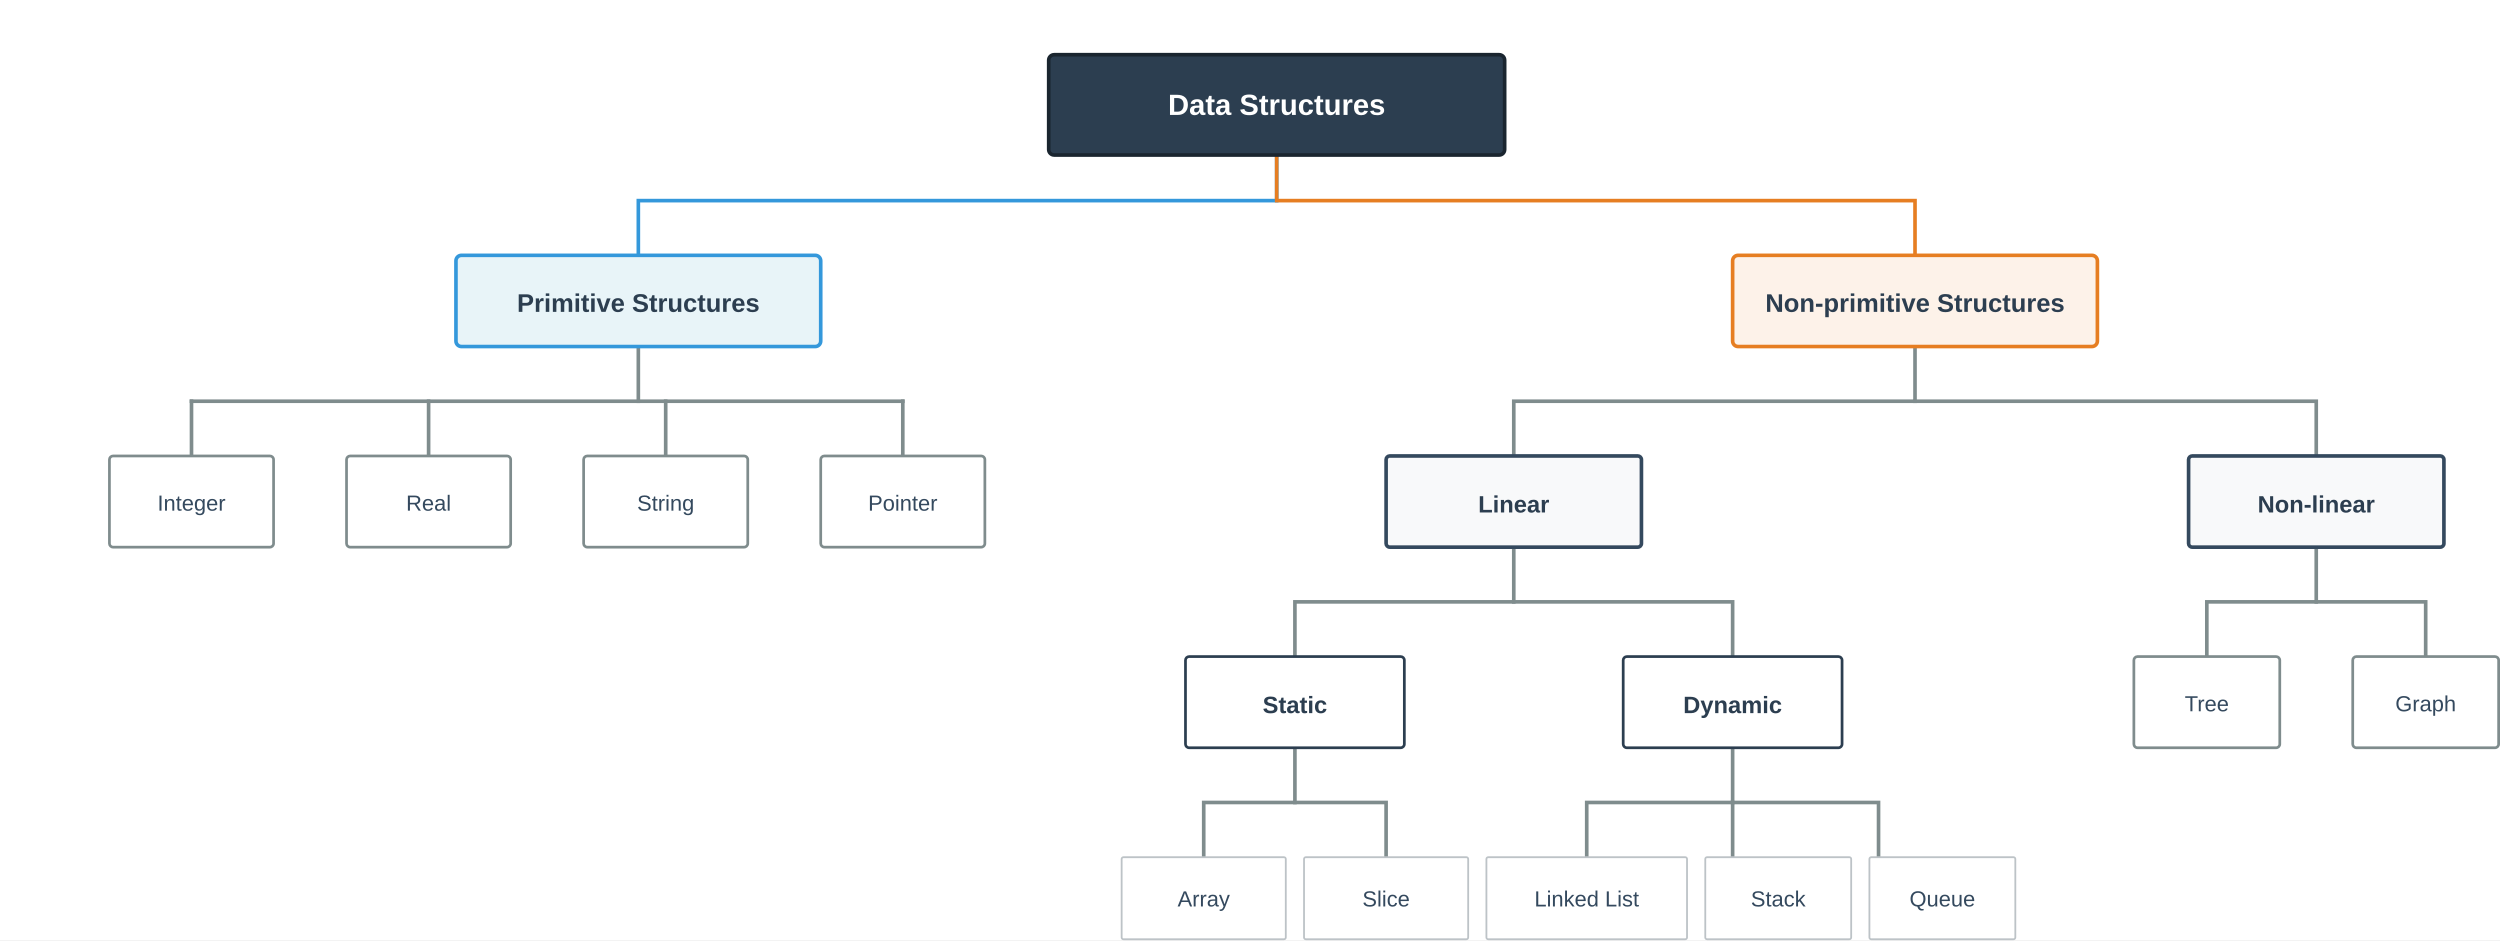
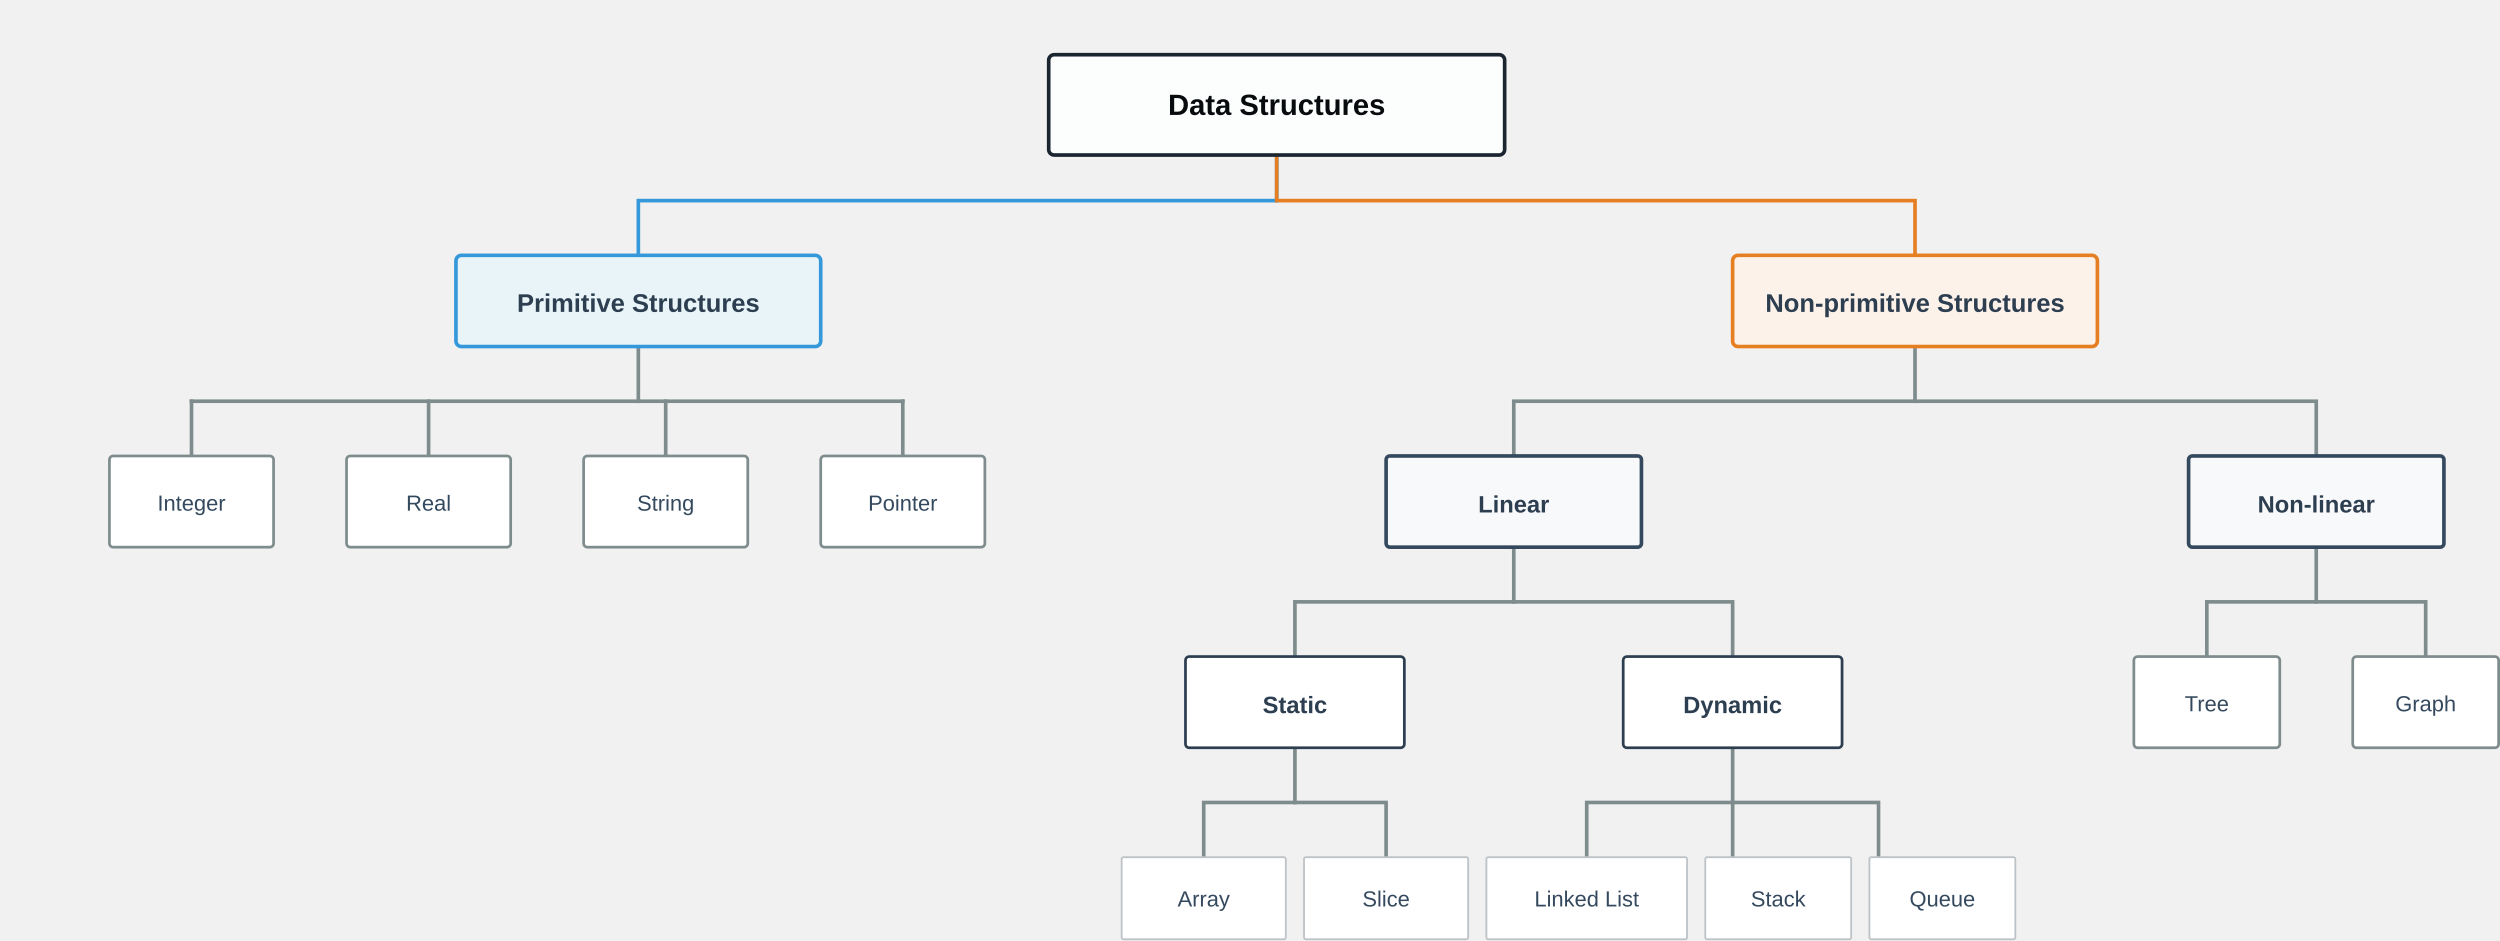
<svg xmlns="http://www.w3.org/2000/svg" xmlns:xlink="http://www.w3.org/1999/xlink" version="1.1" width="1370.75" height="515.5" viewBox="-0.5 -0.5 1370.75 515.5" content="&lt;mxfile host=&quot;Electron&quot; scale=&quot;1&quot; border=&quot;20&quot; agent=&quot;Mozilla/5.0 (X11; Linux x86_64) AppleWebKit/537.36 (KHTML, like Gecko) draw.io/28.2.5 Chrome/138.0.72.251 Electron/37.6.1 Safari/537.36&quot; version=&quot;28.2.5&quot;&gt;&#10;  &lt;diagram name=&quot;Page-1&quot; id=&quot;tkFdxLhWdL0YeBPc2Qfr&quot;&gt;&#10;    &lt;mxGraphModel dx=&quot;1412&quot; dy=&quot;970&quot; grid=&quot;1&quot; gridSize=&quot;10&quot; guides=&quot;1&quot; tooltips=&quot;1&quot; connect=&quot;1&quot; arrows=&quot;1&quot; fold=&quot;1&quot; page=&quot;1&quot; pageScale=&quot;1&quot; pageWidth=&quot;850&quot; pageHeight=&quot;1100&quot; math=&quot;0&quot; shadow=&quot;0&quot;&gt;&#10;      &lt;root&gt;&#10;        &lt;mxCell id=&quot;0&quot; /&gt;&#10;        &lt;mxCell id=&quot;1&quot; parent=&quot;0&quot; /&gt;&#10;        &lt;mxCell id=&quot;ChPY7ko9XQGG49CnnJZd-1&quot; value=&quot;15&quot; style=&quot;ellipse;whiteSpace=wrap;html=1;aspect=fixed;fontSize=21;&quot; parent=&quot;1&quot; vertex=&quot;1&quot;&gt;&#10;          &lt;mxGeometry x=&quot;230&quot; y=&quot;460&quot; width=&quot;40&quot; height=&quot;40&quot; as=&quot;geometry&quot; /&gt;&#10;        &lt;/mxCell&gt;&#10;        &lt;mxCell id=&quot;ChPY7ko9XQGG49CnnJZd-2&quot; value=&quot;25&quot; style=&quot;ellipse;whiteSpace=wrap;html=1;aspect=fixed;fontSize=21;&quot; parent=&quot;1&quot; vertex=&quot;1&quot;&gt;&#10;          &lt;mxGeometry x=&quot;270&quot; y=&quot;390&quot; width=&quot;40&quot; height=&quot;40&quot; as=&quot;geometry&quot; /&gt;&#10;        &lt;/mxCell&gt;&#10;        &lt;mxCell id=&quot;ChPY7ko9XQGG49CnnJZd-3&quot; value=&quot;47&quot; style=&quot;ellipse;whiteSpace=wrap;html=1;aspect=fixed;fontSize=21;&quot; parent=&quot;1&quot; vertex=&quot;1&quot;&gt;&#10;          &lt;mxGeometry x=&quot;410&quot; y=&quot;420&quot; width=&quot;40&quot; height=&quot;40&quot; as=&quot;geometry&quot; /&gt;&#10;        &lt;/mxCell&gt;&#10;        &lt;mxCell id=&quot;ChPY7ko9XQGG49CnnJZd-4&quot; value=&quot;38&quot; style=&quot;ellipse;whiteSpace=wrap;html=1;aspect=fixed;fontSize=21;&quot; parent=&quot;1&quot; vertex=&quot;1&quot;&gt;&#10;          &lt;mxGeometry x=&quot;350&quot; y=&quot;330&quot; width=&quot;40&quot; height=&quot;40&quot; as=&quot;geometry&quot; /&gt;&#10;        &lt;/mxCell&gt;&#10;        &lt;mxCell id=&quot;ChPY7ko9XQGG49CnnJZd-5&quot; value=&quot;56&quot; style=&quot;ellipse;whiteSpace=wrap;html=1;aspect=fixed;fontSize=21;&quot; parent=&quot;1&quot; vertex=&quot;1&quot;&gt;&#10;          &lt;mxGeometry x=&quot;450&quot; y=&quot;260&quot; width=&quot;40&quot; height=&quot;40&quot; as=&quot;geometry&quot; /&gt;&#10;        &lt;/mxCell&gt;&#10;        &lt;mxCell id=&quot;ChPY7ko9XQGG49CnnJZd-6&quot; value=&quot;73&quot; style=&quot;ellipse;whiteSpace=wrap;html=1;aspect=fixed;fontSize=21;&quot; parent=&quot;1&quot; vertex=&quot;1&quot;&gt;&#10;          &lt;mxGeometry x=&quot;540&quot; y=&quot;330&quot; width=&quot;40&quot; height=&quot;40&quot; as=&quot;geometry&quot; /&gt;&#10;        &lt;/mxCell&gt;&#10;        &lt;mxCell id=&quot;ChPY7ko9XQGG49CnnJZd-7&quot; value=&quot;31&quot; style=&quot;ellipse;whiteSpace=wrap;html=1;aspect=fixed;fontSize=21;&quot; parent=&quot;1&quot; vertex=&quot;1&quot;&gt;&#10;          &lt;mxGeometry x=&quot;310&quot; y=&quot;460&quot; width=&quot;40&quot; height=&quot;40&quot; as=&quot;geometry&quot; /&gt;&#10;        &lt;/mxCell&gt;&#10;        &lt;mxCell id=&quot;ChPY7ko9XQGG49CnnJZd-8&quot; value=&quot;&quot; style=&quot;endArrow=classic;html=1;rounded=0;entryX=1.05;entryY=0.35;entryDx=0;entryDy=0;entryPerimeter=0;exitX=0;exitY=1;exitDx=0;exitDy=0;strokeWidth=2;&quot; parent=&quot;1&quot; edge=&quot;1&quot;&gt;&#10;          &lt;mxGeometry width=&quot;50&quot; height=&quot;50&quot; relative=&quot;1&quot; as=&quot;geometry&quot;&gt;&#10;            &lt;mxPoint x=&quot;453.858&quot; y=&quot;292.142&quot; as=&quot;sourcePoint&quot; /&gt;&#10;            &lt;mxPoint x=&quot;390&quot; y=&quot;342&quot; as=&quot;targetPoint&quot; /&gt;&#10;          &lt;/mxGeometry&gt;&#10;        &lt;/mxCell&gt;&#10;        &lt;mxCell id=&quot;ChPY7ko9XQGG49CnnJZd-9&quot; value=&quot;&quot; style=&quot;endArrow=classic;html=1;rounded=0;entryX=1.05;entryY=0.35;entryDx=0;entryDy=0;entryPerimeter=0;exitX=0;exitY=1;exitDx=0;exitDy=0;strokeWidth=2;&quot; parent=&quot;1&quot; edge=&quot;1&quot;&gt;&#10;          &lt;mxGeometry width=&quot;50&quot; height=&quot;50&quot; relative=&quot;1&quot; as=&quot;geometry&quot;&gt;&#10;            &lt;mxPoint x=&quot;356.858&quot; y=&quot;363.142&quot; as=&quot;sourcePoint&quot; /&gt;&#10;            &lt;mxPoint x=&quot;306&quot; y=&quot;401.858&quot; as=&quot;targetPoint&quot; /&gt;&#10;          &lt;/mxGeometry&gt;&#10;        &lt;/mxCell&gt;&#10;        &lt;mxCell id=&quot;ChPY7ko9XQGG49CnnJZd-10&quot; value=&quot;&quot; style=&quot;endArrow=classic;html=1;rounded=0;entryX=1;entryY=0;entryDx=0;entryDy=0;exitX=0.3;exitY=1.05;exitDx=0;exitDy=0;exitPerimeter=0;strokeWidth=2;&quot; parent=&quot;1&quot; edge=&quot;1&quot;&gt;&#10;          &lt;mxGeometry width=&quot;50&quot; height=&quot;50&quot; relative=&quot;1&quot; as=&quot;geometry&quot;&gt;&#10;            &lt;mxPoint x=&quot;280&quot; y=&quot;432&quot; as=&quot;sourcePoint&quot; /&gt;&#10;            &lt;mxPoint x=&quot;262.142&quot; y=&quot;465.858&quot; as=&quot;targetPoint&quot; /&gt;&#10;          &lt;/mxGeometry&gt;&#10;        &lt;/mxCell&gt;&#10;        &lt;mxCell id=&quot;ChPY7ko9XQGG49CnnJZd-11&quot; value=&quot;&quot; style=&quot;endArrow=classic;html=1;rounded=0;entryX=0;entryY=0;entryDx=0;entryDy=0;exitX=0.3;exitY=1.05;exitDx=0;exitDy=0;exitPerimeter=0;strokeWidth=2;&quot; parent=&quot;1&quot; edge=&quot;1&quot;&gt;&#10;          &lt;mxGeometry width=&quot;50&quot; height=&quot;50&quot; relative=&quot;1&quot; as=&quot;geometry&quot;&gt;&#10;            &lt;mxPoint x=&quot;302&quot; y=&quot;430&quot; as=&quot;sourcePoint&quot; /&gt;&#10;            &lt;mxPoint x=&quot;317.858&quot; y=&quot;465.858&quot; as=&quot;targetPoint&quot; /&gt;&#10;          &lt;/mxGeometry&gt;&#10;        &lt;/mxCell&gt;&#10;        &lt;mxCell id=&quot;ChPY7ko9XQGG49CnnJZd-12&quot; value=&quot;&quot; style=&quot;endArrow=classic;html=1;rounded=0;exitX=0.775;exitY=1.05;exitDx=0;exitDy=0;exitPerimeter=0;entryX=0;entryY=0;entryDx=0;entryDy=0;strokeWidth=2;&quot; parent=&quot;1&quot; source=&quot;ChPY7ko9XQGG49CnnJZd-4&quot; target=&quot;ChPY7ko9XQGG49CnnJZd-3&quot; edge=&quot;1&quot;&gt;&#10;          &lt;mxGeometry width=&quot;50&quot; height=&quot;50&quot; relative=&quot;1&quot; as=&quot;geometry&quot;&gt;&#10;            &lt;mxPoint x=&quot;400&quot; y=&quot;490&quot; as=&quot;sourcePoint&quot; /&gt;&#10;            &lt;mxPoint x=&quot;450&quot; y=&quot;440&quot; as=&quot;targetPoint&quot; /&gt;&#10;          &lt;/mxGeometry&gt;&#10;        &lt;/mxCell&gt;&#10;        &lt;mxCell id=&quot;ChPY7ko9XQGG49CnnJZd-13&quot; value=&quot;&quot; style=&quot;endArrow=classic;html=1;rounded=0;exitX=1;exitY=1;exitDx=0;exitDy=0;entryX=0;entryY=0;entryDx=0;entryDy=0;strokeWidth=2;&quot; parent=&quot;1&quot; source=&quot;ChPY7ko9XQGG49CnnJZd-5&quot; target=&quot;ChPY7ko9XQGG49CnnJZd-6&quot; edge=&quot;1&quot;&gt;&#10;          &lt;mxGeometry width=&quot;50&quot; height=&quot;50&quot; relative=&quot;1&quot; as=&quot;geometry&quot;&gt;&#10;            &lt;mxPoint x=&quot;400&quot; y=&quot;490&quot; as=&quot;sourcePoint&quot; /&gt;&#10;            &lt;mxPoint x=&quot;550&quot; y=&quot;340&quot; as=&quot;targetPoint&quot; /&gt;&#10;          &lt;/mxGeometry&gt;&#10;        &lt;/mxCell&gt;&#10;        &lt;mxCell id=&quot;ChPY7ko9XQGG49CnnJZd-15&quot; value=&quot;&amp;lt;font style=&amp;quot;font-size: 15px;&amp;quot;&amp;gt;Leaves&amp;lt;/font&amp;gt;&quot; style=&quot;text;html=1;whiteSpace=wrap;strokeColor=none;fillColor=none;align=center;verticalAlign=middle;rounded=0;&quot; parent=&quot;1&quot; vertex=&quot;1&quot;&gt;&#10;          &lt;mxGeometry x=&quot;510&quot; y=&quot;490&quot; width=&quot;60&quot; height=&quot;30&quot; as=&quot;geometry&quot; /&gt;&#10;        &lt;/mxCell&gt;&#10;        &lt;mxCell id=&quot;ChPY7ko9XQGG49CnnJZd-16&quot; value=&quot;&quot; style=&quot;endArrow=classic;html=1;rounded=0;dashed=1;dashPattern=8 4 1 4;fillColor=#6a00ff;strokeColor=light-dark(#000000,#33FF33);&quot; parent=&quot;1&quot; edge=&quot;1&quot;&gt;&#10;          &lt;mxGeometry width=&quot;50&quot; height=&quot;50&quot; relative=&quot;1&quot; as=&quot;geometry&quot;&gt;&#10;            &lt;mxPoint x=&quot;502&quot; y=&quot;495&quot; as=&quot;sourcePoint&quot; /&gt;&#10;            &lt;mxPoint x=&quot;550&quot; y=&quot;380&quot; as=&quot;targetPoint&quot; /&gt;&#10;          &lt;/mxGeometry&gt;&#10;        &lt;/mxCell&gt;&#10;        &lt;mxCell id=&quot;ChPY7ko9XQGG49CnnJZd-17&quot; value=&quot;&quot; style=&quot;endArrow=classic;html=1;rounded=0;dashed=1;dashPattern=8 4 1 4;fillColor=#6a00ff;strokeColor=light-dark(#000000,#33FF33);&quot; parent=&quot;1&quot; edge=&quot;1&quot;&gt;&#10;          &lt;mxGeometry width=&quot;50&quot; height=&quot;50&quot; relative=&quot;1&quot; as=&quot;geometry&quot;&gt;&#10;            &lt;mxPoint x=&quot;500&quot; y=&quot;510&quot; as=&quot;sourcePoint&quot; /&gt;&#10;            &lt;mxPoint x=&quot;360&quot; y=&quot;500&quot; as=&quot;targetPoint&quot; /&gt;&#10;          &lt;/mxGeometry&gt;&#10;        &lt;/mxCell&gt;&#10;        &lt;mxCell id=&quot;ChPY7ko9XQGG49CnnJZd-18&quot; value=&quot;&quot; style=&quot;endArrow=classic;html=1;rounded=0;dashed=1;dashPattern=8 4 1 4;fillColor=#6a00ff;strokeColor=light-dark(#000000,#33FF33);&quot; parent=&quot;1&quot; edge=&quot;1&quot;&gt;&#10;          &lt;mxGeometry width=&quot;50&quot; height=&quot;50&quot; relative=&quot;1&quot; as=&quot;geometry&quot;&gt;&#10;            &lt;mxPoint x=&quot;500&quot; y=&quot;500&quot; as=&quot;sourcePoint&quot; /&gt;&#10;            &lt;mxPoint x=&quot;460&quot; y=&quot;460&quot; as=&quot;targetPoint&quot; /&gt;&#10;          &lt;/mxGeometry&gt;&#10;        &lt;/mxCell&gt;&#10;        &lt;mxCell id=&quot;ChPY7ko9XQGG49CnnJZd-21&quot; value=&quot;&amp;lt;font style=&amp;quot;font-size: 15px;&amp;quot;&amp;gt;Root&amp;lt;/font&amp;gt;&quot; style=&quot;text;html=1;whiteSpace=wrap;strokeColor=none;fillColor=none;align=center;verticalAlign=middle;rounded=0;&quot; parent=&quot;1&quot; vertex=&quot;1&quot;&gt;&#10;          &lt;mxGeometry x=&quot;490&quot; y=&quot;250&quot; width=&quot;60&quot; height=&quot;30&quot; as=&quot;geometry&quot; /&gt;&#10;        &lt;/mxCell&gt;&#10;        &lt;mxCell id=&quot;ChPY7ko9XQGG49CnnJZd-22&quot; value=&quot;&quot; style=&quot;endArrow=classic;html=1;rounded=0;dashed=1;dashPattern=8 8;strokeColor=light-dark(#000000,#FF5990);&quot; parent=&quot;1&quot; edge=&quot;1&quot;&gt;&#10;          &lt;mxGeometry width=&quot;50&quot; height=&quot;50&quot; relative=&quot;1&quot; as=&quot;geometry&quot;&gt;&#10;            &lt;mxPoint x=&quot;480&quot; y=&quot;400&quot; as=&quot;sourcePoint&quot; /&gt;&#10;            &lt;mxPoint x=&quot;400&quot; y=&quot;390&quot; as=&quot;targetPoint&quot; /&gt;&#10;          &lt;/mxGeometry&gt;&#10;        &lt;/mxCell&gt;&#10;        &lt;mxCell id=&quot;ChPY7ko9XQGG49CnnJZd-23&quot; value=&quot;&quot; style=&quot;endArrow=classic;html=1;rounded=0;dashed=1;dashPattern=8 8;strokeColor=light-dark(#000000,#FF5990);&quot; parent=&quot;1&quot; edge=&quot;1&quot;&gt;&#10;          &lt;mxGeometry width=&quot;50&quot; height=&quot;50&quot; relative=&quot;1&quot; as=&quot;geometry&quot;&gt;&#10;            &lt;mxPoint x=&quot;490&quot; y=&quot;390&quot; as=&quot;sourcePoint&quot; /&gt;&#10;            &lt;mxPoint x=&quot;508&quot; y=&quot;322&quot; as=&quot;targetPoint&quot; /&gt;&#10;          &lt;/mxGeometry&gt;&#10;        &lt;/mxCell&gt;&#10;        &lt;mxCell id=&quot;ChPY7ko9XQGG49CnnJZd-24&quot; value=&quot;&amp;lt;font style=&amp;quot;font-size: 15px;&amp;quot;&amp;gt;Edges&amp;lt;/font&amp;gt;&quot; style=&quot;text;whiteSpace=wrap;html=1;&quot; parent=&quot;1&quot; vertex=&quot;1&quot;&gt;&#10;          &lt;mxGeometry x=&quot;485&quot; y=&quot;390&quot; width=&quot;70&quot; height=&quot;50&quot; as=&quot;geometry&quot; /&gt;&#10;        &lt;/mxCell&gt;&#10;        &lt;mxCell id=&quot;ChPY7ko9XQGG49CnnJZd-25&quot; value=&quot;&quot; style=&quot;endArrow=classic;html=1;rounded=0;dashed=1;dashPattern=8 8;strokeColor=light-dark(#000000,#FFFFD6);&quot; parent=&quot;1&quot; edge=&quot;1&quot;&gt;&#10;          &lt;mxGeometry width=&quot;50&quot; height=&quot;50&quot; relative=&quot;1&quot; as=&quot;geometry&quot;&gt;&#10;            &lt;mxPoint x=&quot;360&quot; y=&quot;440&quot; as=&quot;sourcePoint&quot; /&gt;&#10;            &lt;mxPoint x=&quot;310&quot; y=&quot;420&quot; as=&quot;targetPoint&quot; /&gt;&#10;          &lt;/mxGeometry&gt;&#10;        &lt;/mxCell&gt;&#10;        &lt;mxCell id=&quot;ChPY7ko9XQGG49CnnJZd-26&quot; value=&quot;&quot; style=&quot;endArrow=classic;html=1;rounded=0;dashed=1;dashPattern=8 8;strokeColor=light-dark(#000000,#FFFFD6);&quot; parent=&quot;1&quot; edge=&quot;1&quot;&gt;&#10;          &lt;mxGeometry width=&quot;50&quot; height=&quot;50&quot; relative=&quot;1&quot; as=&quot;geometry&quot;&gt;&#10;            &lt;mxPoint x=&quot;360&quot; y=&quot;430&quot; as=&quot;sourcePoint&quot; /&gt;&#10;            &lt;mxPoint x=&quot;370&quot; y=&quot;380&quot; as=&quot;targetPoint&quot; /&gt;&#10;          &lt;/mxGeometry&gt;&#10;        &lt;/mxCell&gt;&#10;        &lt;mxCell id=&quot;ChPY7ko9XQGG49CnnJZd-27&quot; value=&quot;&quot; style=&quot;endArrow=classic;html=1;rounded=0;dashed=1;dashPattern=8 8;entryX=0.98;entryY=0.156;entryDx=0;entryDy=0;entryPerimeter=0;strokeColor=light-dark(#000000,#FFFFD6);&quot; parent=&quot;1&quot; target=&quot;ChPY7ko9XQGG49CnnJZd-7&quot; edge=&quot;1&quot;&gt;&#10;          &lt;mxGeometry width=&quot;50&quot; height=&quot;50&quot; relative=&quot;1&quot; as=&quot;geometry&quot;&gt;&#10;            &lt;mxPoint x=&quot;360&quot; y=&quot;450&quot; as=&quot;sourcePoint&quot; /&gt;&#10;            &lt;mxPoint x=&quot;360&quot; y=&quot;470&quot; as=&quot;targetPoint&quot; /&gt;&#10;          &lt;/mxGeometry&gt;&#10;        &lt;/mxCell&gt;&#10;        &lt;mxCell id=&quot;ChPY7ko9XQGG49CnnJZd-28&quot; value=&quot;&quot; style=&quot;endArrow=classic;html=1;rounded=0;dashed=1;dashPattern=8 8;entryX=0;entryY=0.75;entryDx=0;entryDy=0;entryPerimeter=0;strokeColor=light-dark(#000000,#FFFFD6);&quot; parent=&quot;1&quot; target=&quot;ChPY7ko9XQGG49CnnJZd-3&quot; edge=&quot;1&quot;&gt;&#10;          &lt;mxGeometry width=&quot;50&quot; height=&quot;50&quot; relative=&quot;1&quot; as=&quot;geometry&quot;&gt;&#10;            &lt;mxPoint x=&quot;370&quot; y=&quot;444&quot; as=&quot;sourcePoint&quot; /&gt;&#10;            &lt;mxPoint x=&quot;400&quot; y=&quot;450&quot; as=&quot;targetPoint&quot; /&gt;&#10;          &lt;/mxGeometry&gt;&#10;        &lt;/mxCell&gt;&#10;        &lt;mxCell id=&quot;ChPY7ko9XQGG49CnnJZd-29&quot; value=&quot;&amp;lt;font style=&amp;quot;font-size: 15px;&amp;quot;&amp;gt;Nodes&amp;lt;/font&amp;gt;&quot; style=&quot;text;whiteSpace=wrap;html=1;&quot; parent=&quot;1&quot; vertex=&quot;1&quot;&gt;&#10;          &lt;mxGeometry x=&quot;360&quot; y=&quot;450&quot; width=&quot;70&quot; height=&quot;40&quot; as=&quot;geometry&quot; /&gt;&#10;        &lt;/mxCell&gt;&#10;        &lt;mxCell id=&quot;ChPY7ko9XQGG49CnnJZd-38&quot; value=&quot;&quot; style=&quot;endArrow=none;dashed=1;html=1;rounded=0;strokeColor=light-dark(#000000,#33FF33);&quot; parent=&quot;1&quot; edge=&quot;1&quot;&gt;&#10;          &lt;mxGeometry width=&quot;50&quot; height=&quot;50&quot; relative=&quot;1&quot; as=&quot;geometry&quot;&gt;&#10;            &lt;Array as=&quot;points&quot;&gt;&#10;              &lt;mxPoint x=&quot;250&quot; y=&quot;410&quot; /&gt;&#10;              &lt;mxPoint x=&quot;310&quot; y=&quot;350&quot; /&gt;&#10;              &lt;mxPoint x=&quot;370&quot; y=&quot;310&quot; /&gt;&#10;            &lt;/Array&gt;&#10;            &lt;mxPoint x=&quot;220&quot; y=&quot;470&quot; as=&quot;sourcePoint&quot; /&gt;&#10;            &lt;mxPoint x=&quot;440&quot; y=&quot;280&quot; as=&quot;targetPoint&quot; /&gt;&#10;          &lt;/mxGeometry&gt;&#10;        &lt;/mxCell&gt;&#10;        &lt;mxCell id=&quot;ChPY7ko9XQGG49CnnJZd-39&quot; value=&quot;&amp;lt;font style=&amp;quot;font-size: 13px;&amp;quot;&amp;gt;Path&amp;lt;/font&amp;gt;&quot; style=&quot;text;html=1;whiteSpace=wrap;strokeColor=none;fillColor=none;align=center;verticalAlign=middle;rounded=0;&quot; parent=&quot;1&quot; vertex=&quot;1&quot;&gt;&#10;          &lt;mxGeometry x=&quot;270&quot; y=&quot;320&quot; width=&quot;60&quot; height=&quot;30&quot; as=&quot;geometry&quot; /&gt;&#10;        &lt;/mxCell&gt;&#10;      &lt;/root&gt;&#10;    &lt;/mxGraphModel&gt;&#10;  &lt;/diagram&gt;&#10;&lt;/mxfile&gt;&#10;" id="svg84">
  <defs id="defs1">
    </defs>
  <g id="g83" transform="translate(640,173)">
    <g data-cell-id="0" id="g82">
      <g data-cell-id="1" id="g81">
-         <rect width="100%" height="100%" fill="#ffffff" id="rect1" x="-640.5" y="-173.5" />
+         <rect width="100%" height="100%" fill="#ffffff" id="rect1" x="-640.5" y="-173.5" style="fill:#ffffff;fill-opacity:0.051" />
        <style id="style1">
    .text-base { font-family: 'Arial', sans-serif; text-anchor: middle; }
    .root-t { font-size: 16px; font-weight: bold; fill: #ffffff; }
    .level1-t { font-size: 14px; font-weight: bold; fill: #2c3e50; }
    .level2-t { font-size: 13px; font-weight: bold; fill: #2c3e50; }
    .level3-t { font-size: 12px; fill: #34495e; }
    .ortho-line { stroke: #7f8c8d; stroke-width: 2; fill: none; stroke-linecap: square; }
    .line-prim { stroke: #3498db; stroke-width: 2; fill: none; stroke-linecap: square; }
    .line-nonprim { stroke: #e67e22; stroke-width: 2; fill: none; stroke-linecap: square; }
  </style>
        <path d="m 59.5,-88.5 v 25 h -350 v 30" class="line-prim" id="path1" />
        <path d="m 59.5,-88.5 v 25 h 350 v 30" class="line-nonprim" id="path2" />
        <path d="m -290.5,16.5 v 30" class="ortho-line" id="path3" />
        <path d="m -535.5,46.5 h 390" class="ortho-line" id="path4" />
        <path d="m -535.5,46.5 v 30" class="ortho-line" id="path5" />
        <path d="m -405.5,46.5 v 30" class="ortho-line" id="path6" />
        <path d="m -275.5,46.5 v 30" class="ortho-line" id="path7" />
        <path d="m -145.5,46.5 v 30" class="ortho-line" id="path8" />
        <path d="m 409.5,16.5 v 30 h -220 v 30" class="ortho-line" id="path9" />
        <path d="m 409.5,46.5 h 220 v 30" class="ortho-line" id="path10" />
        <path d="m 189.5,126.5 v 30 h -120 v 30" class="ortho-line" id="path11" />
        <path d="m 189.5,156.5 h 120 v 30" class="ortho-line" id="path12" />
        <path d="m 629.5,126.5 v 30 h -60 v 30" class="ortho-line" id="path13" />
        <path d="m 629.5,156.5 h 60 v 30" class="ortho-line" id="path14" />
        <path d="m 69.5,236.5 v 30 h -50 v 30" class="ortho-line" id="path15" />
        <path d="m 69.5,266.5 h 50 v 30" class="ortho-line" id="path16" />
        <path d="m 309.5,236.5 v 30 h -80 v 30" class="ortho-line" id="path17" />
        <path d="m 309.5,266.5 v 0 30" class="ortho-line" id="path18" />
        <path d="m 309.5,266.5 h 80 v 30" class="ortho-line" id="path19" />
-         <rect x="-65.5" y="-143.5" width="250" height="55" rx="3" fill="#2c3e50" stroke="#1a252f" stroke-width="2" id="rect19" />
-         <text x="59.5" y="-110.5" class="text-base root-t" id="text19">Data Structures</text>
+         <rect x="-65.5" y="-143.5" width="250" height="55" rx="3" fill="#2c3e50" stroke="#1a252f" stroke-width="2" id="rect19" style="fill:#fcfdfd;fill-opacity:1" />
+         <text x="59.5" y="-110.5" class="text-base root-t" id="text19" style="fill:#080b0e;fill-opacity:1">Data Structures</text>
        <rect x="-390.5" y="-33.5" width="200" height="50" rx="3" fill="#e8f4f8" stroke="#3498db" stroke-width="2" id="rect20" />
        <text x="-290.5" y="-2.5" class="text-base level1-t" id="text20">Primitive Structures</text>
        <rect x="309.5" y="-33.5" width="200" height="50" rx="3" fill="#fdf2e9" stroke="#e67e22" stroke-width="2" id="rect21" />
        <text x="409.5" y="-2.5" class="text-base level1-t" id="text21">Non-primitive Structures</text>
        <rect x="-580.5" y="76.5" width="90" height="50" rx="2" fill="#ffffff" stroke="#7f8c8d" stroke-width="1.5" id="rect22" />
        <text x="-535.5" y="106.5" class="text-base level3-t" id="text22">Integer</text>
        <rect x="-450.5" y="76.5" width="90" height="50" rx="2" fill="#ffffff" stroke="#7f8c8d" stroke-width="1.5" id="rect23" />
        <text x="-405.5" y="106.5" class="text-base level3-t" id="text23">Real</text>
        <rect x="-320.5" y="76.5" width="90" height="50" rx="2" fill="#ffffff" stroke="#7f8c8d" stroke-width="1.5" id="rect24" />
        <text x="-275.5" y="106.5" class="text-base level3-t" id="text24">String</text>
        <rect x="-190.5" y="76.5" width="90" height="50" rx="2" fill="#ffffff" stroke="#7f8c8d" stroke-width="1.5" id="rect25" />
        <text x="-145.5" y="106.5" class="text-base level3-t" id="text25">Pointer</text>
        <rect x="119.5" y="76.5" width="140" height="50" rx="2" fill="#f8f9fa" stroke="#34495e" stroke-width="2" id="rect26" />
        <text x="189.5" y="107.5" class="text-base level2-t" id="text26">Linear</text>
        <rect x="559.5" y="76.5" width="140" height="50" rx="2" fill="#f8f9fa" stroke="#34495e" stroke-width="2" id="rect27" />
        <text x="629.5" y="107.5" class="text-base level2-t" id="text27">Non-linear</text>
        <rect x="9.5" y="186.5" width="120" height="50" rx="2" fill="#ffffff" stroke="#2c3e50" stroke-width="1.5" id="rect28" />
        <text x="69.5" y="217.5" class="text-base level2-t" id="text28">Static</text>
        <rect x="249.5" y="186.5" width="120" height="50" rx="2" fill="#ffffff" stroke="#2c3e50" stroke-width="1.5" id="rect29" />
        <text x="309.5" y="217.5" class="text-base level2-t" id="text29">Dynamic</text>
        <rect x="529.5" y="186.5" width="80" height="50" rx="2" fill="#ffffff" stroke="#7f8c8d" stroke-width="1.5" id="rect30" />
        <text x="569.5" y="216.5" class="text-base level3-t" id="text30">Tree</text>
        <rect x="649.5" y="186.5" width="80" height="50" rx="2" fill="#ffffff" stroke="#7f8c8d" stroke-width="1.5" id="rect31" />
        <text x="689.5" y="216.5" class="text-base level3-t" id="text31">Graph</text>
        <rect x="-25.5" y="296.5" width="90" height="45" rx="1" fill="#ffffff" stroke="#bdc3c7" stroke-width="1" id="rect32" />
        <text x="19.5" y="323.5" class="text-base level3-t" id="text32">Array</text>
        <rect x="74.5" y="296.5" width="90" height="45" rx="1" fill="#ffffff" stroke="#bdc3c7" stroke-width="1" id="rect33" />
        <text x="119.5" y="323.5" class="text-base level3-t" id="text33">Slice</text>
        <rect x="174.5" y="296.5" width="110" height="45" rx="1" fill="#ffffff" stroke="#bdc3c7" stroke-width="1" id="rect34" />
        <text x="229.5" y="323.5" class="text-base level3-t" id="text34">Linked List</text>
        <rect x="294.5" y="296.5" width="80" height="45" rx="1" fill="#ffffff" stroke="#bdc3c7" stroke-width="1" id="rect35" />
        <text x="334.5" y="323.5" class="text-base level3-t" id="text35">Stack</text>
        <rect x="384.5" y="296.5" width="80" height="45" rx="1" fill="#ffffff" stroke="#bdc3c7" stroke-width="1" id="rect36" />
        <text x="424.5" y="323.5" class="text-base level3-t" id="text36">Queue</text>
      </g>
    </g>
  </g>
  <switch id="switch84" transform="translate(640,173)">
    <g requiredFeatures="http://www.w3.org/TR/SVG11/feature#Extensibility" id="g84" />
    <a transform="translate(0,-5)" xlink:href="https://www.drawio.com/doc/faq/svg-export-text-problems" target="_blank" id="a84">
      <text text-anchor="middle" font-size="10px" x="50%" y="100%" id="text84">Text is not SVG - cannot display</text>
    </a>
  </switch>
</svg>
